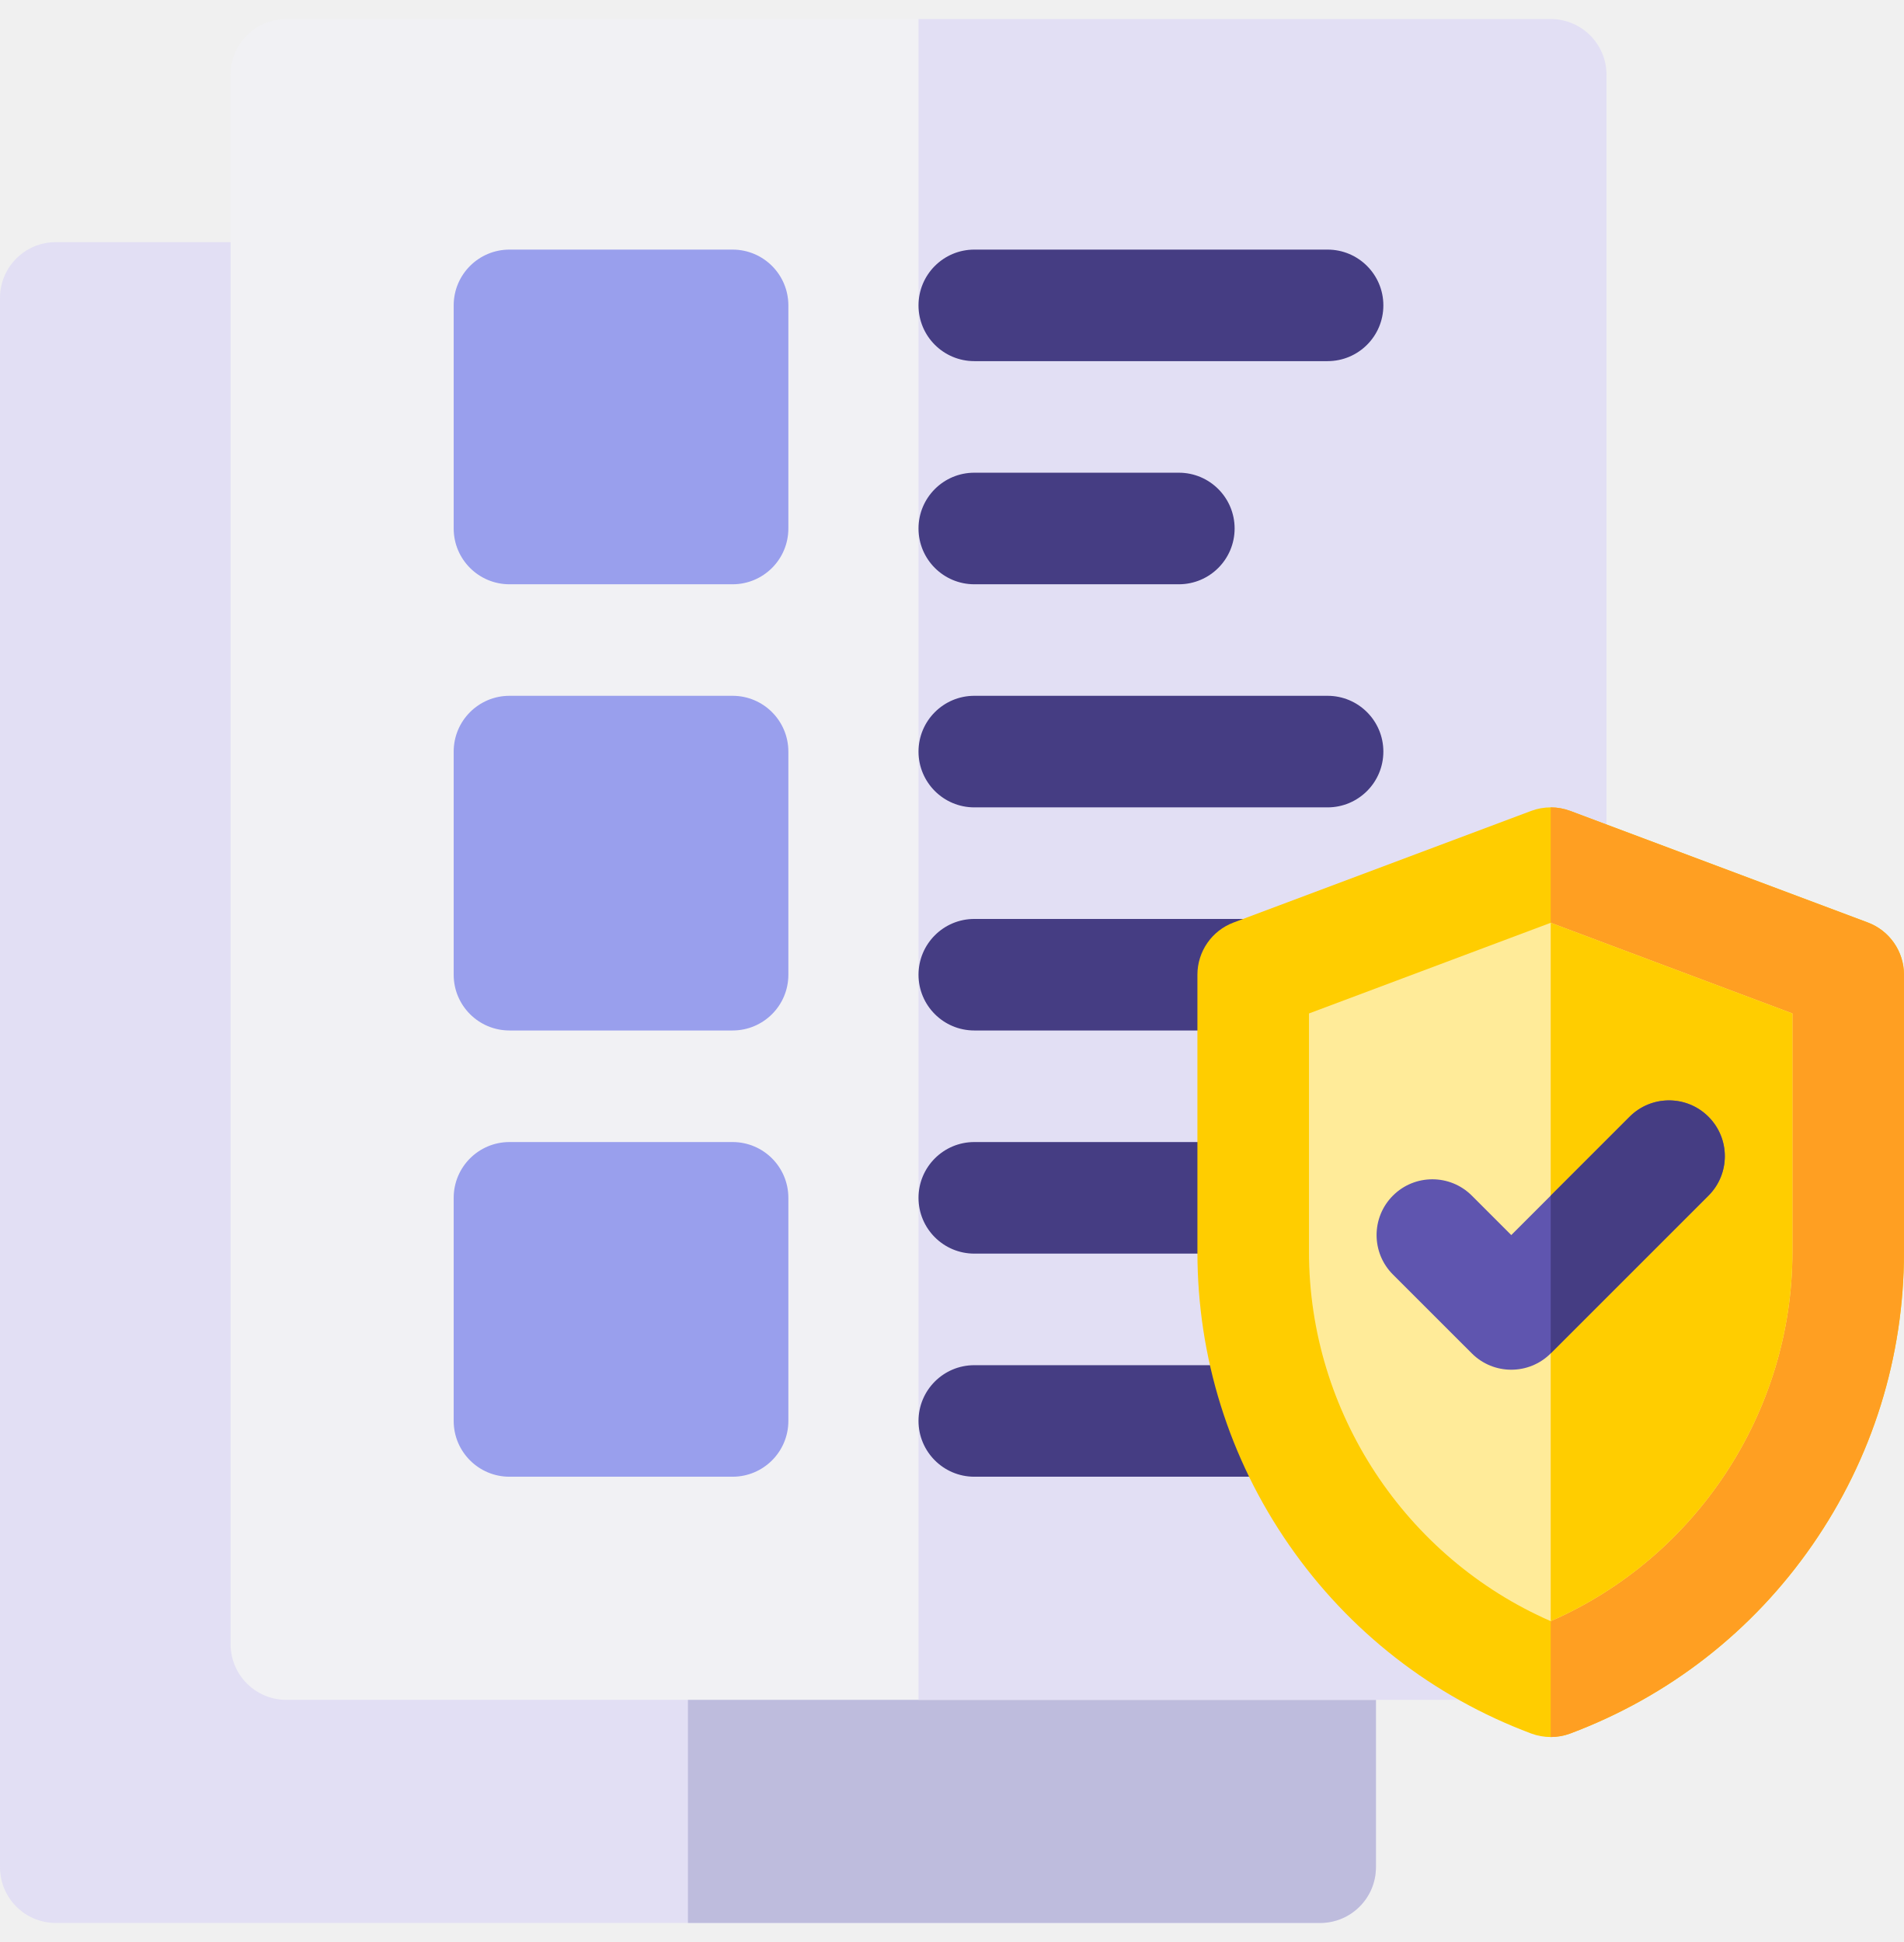
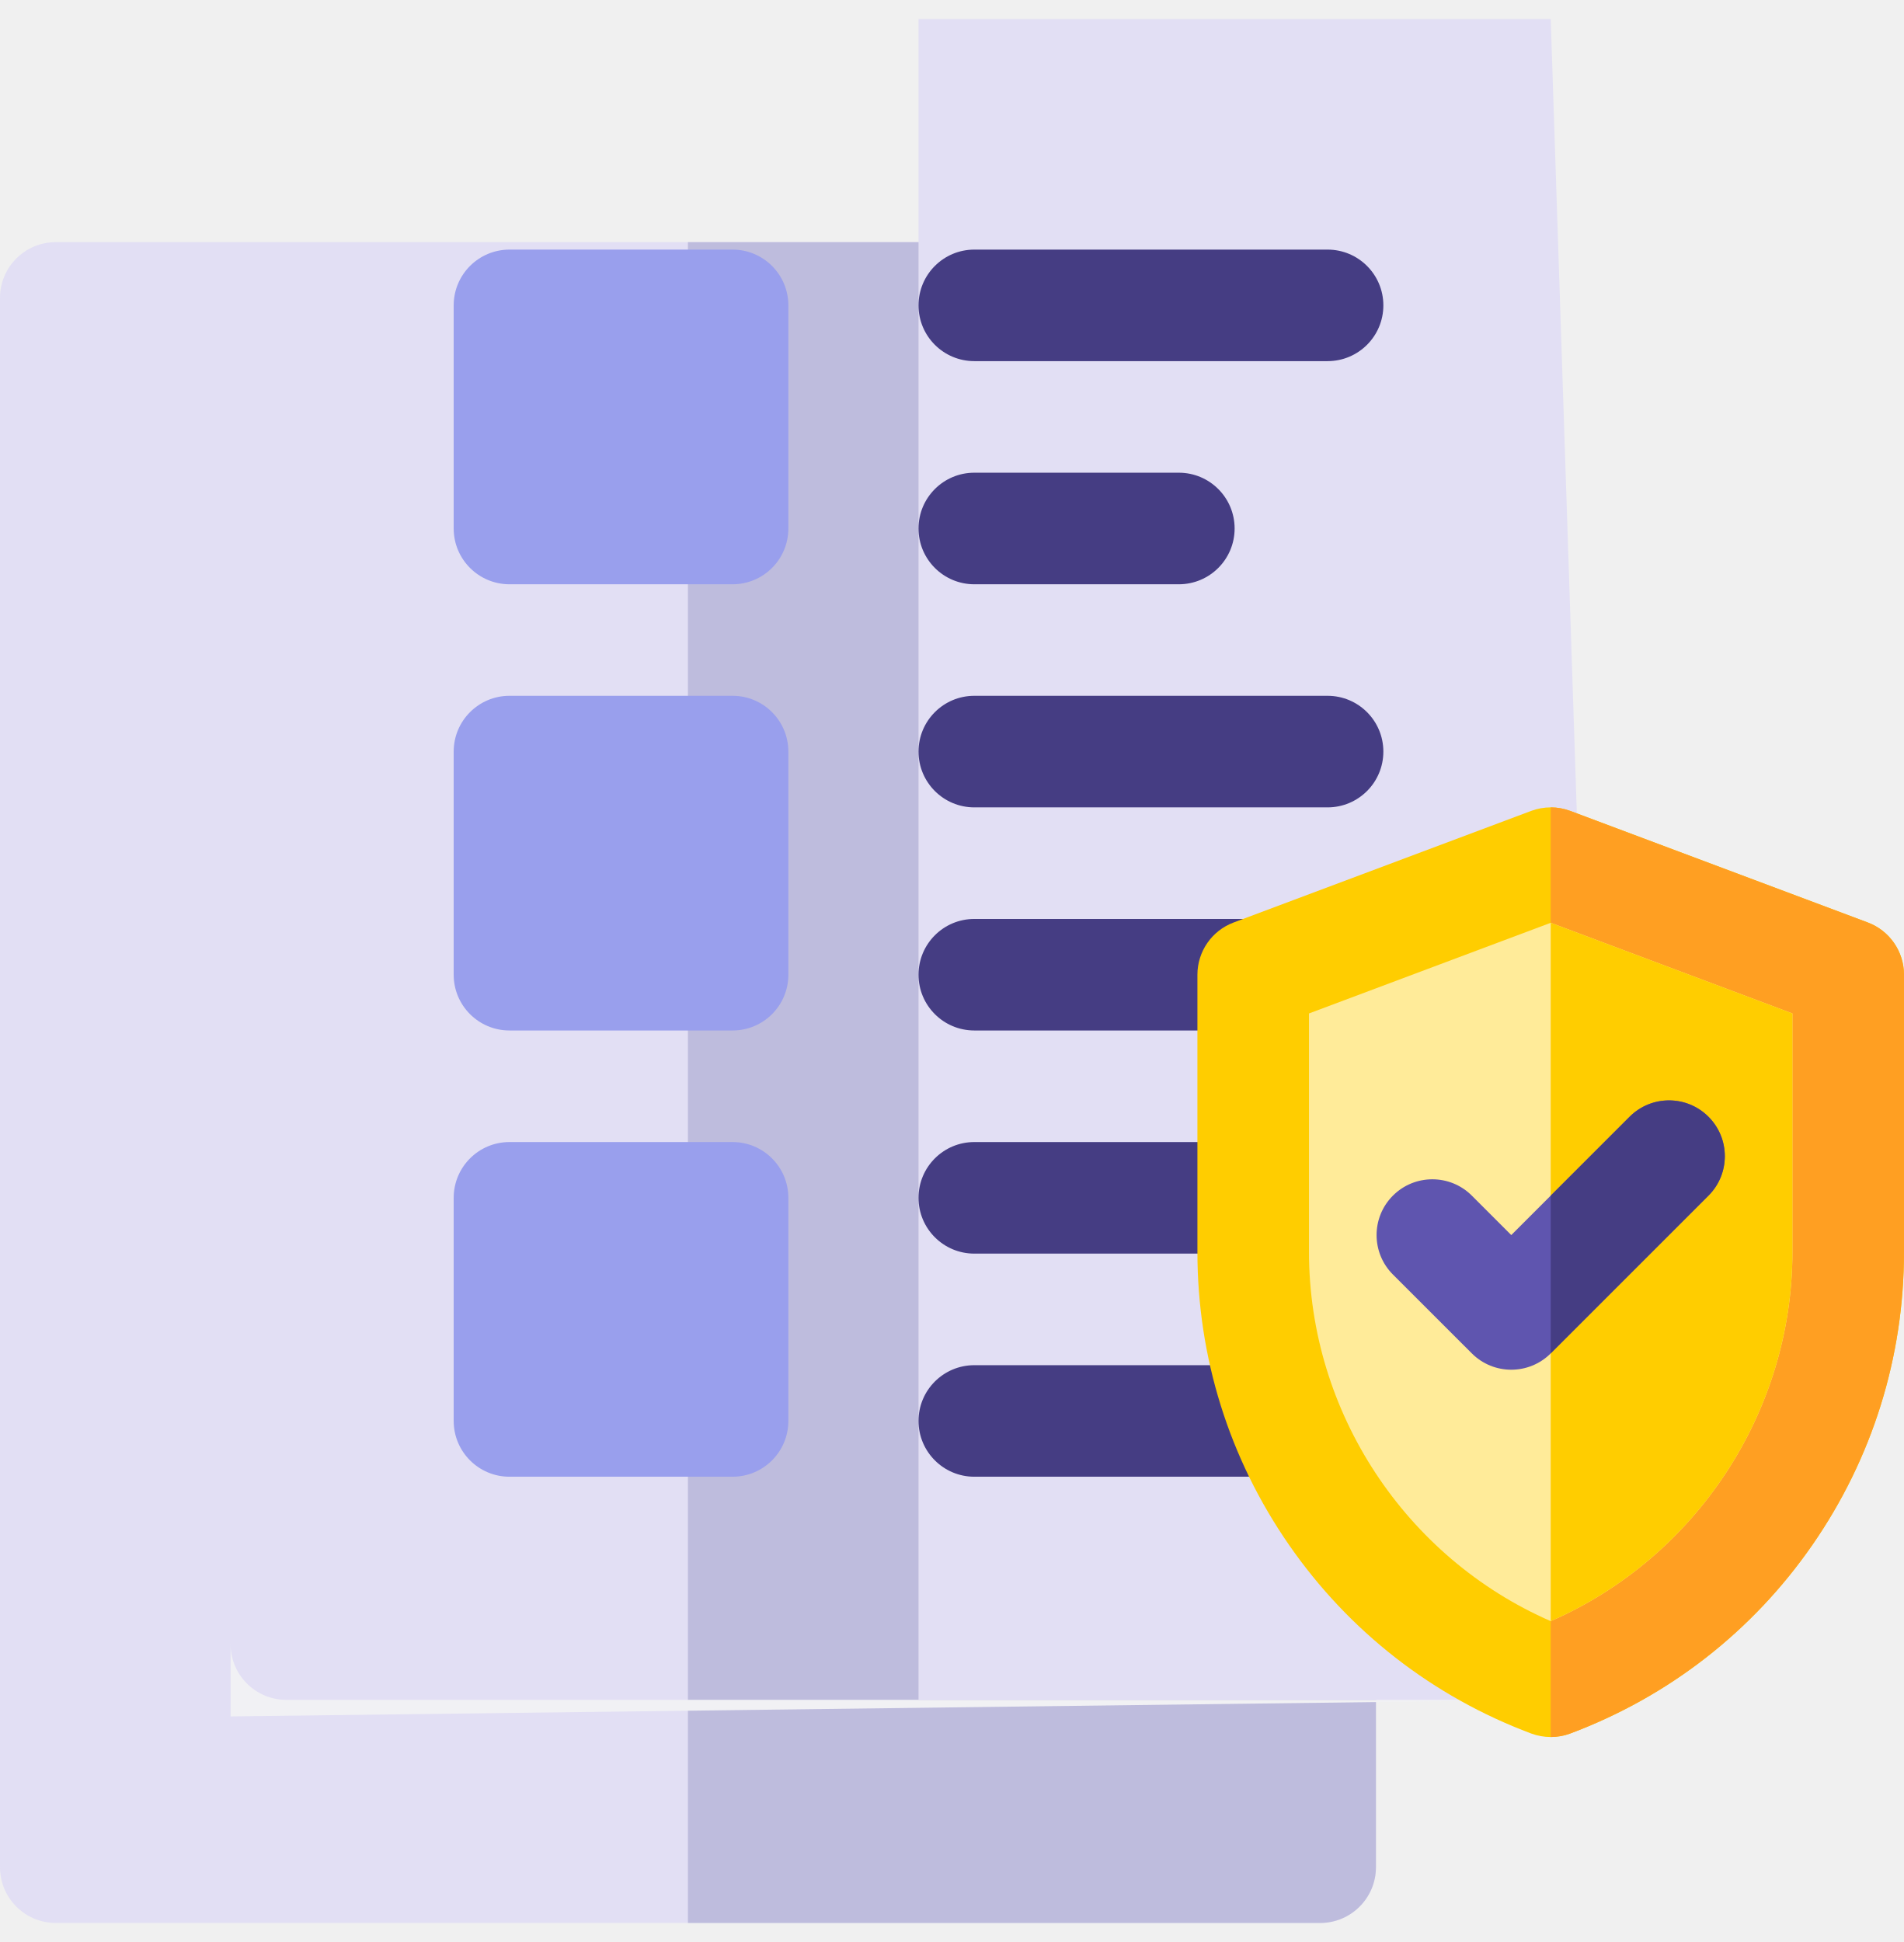
<svg xmlns="http://www.w3.org/2000/svg" width="50" height="51" viewBox="0 0 50 51" fill="none">
  <g clip-path="url(#clip0_954_21721)">
    <path d="M34.668 50.5H1.465C0.656 50.5 0 49.844 0 49.035V7.824C0 7.015 0.656 6.359 1.465 6.359H34.668C35.477 6.359 36.133 7.015 36.133 7.824V49.035C36.133 49.844 35.477 50.5 34.668 50.5Z" fill="#E2DFF4" />
    <path d="M34.668 6.359H18.066V50.5H34.668C35.477 50.5 36.133 49.844 36.133 49.035V7.824C36.133 7.015 35.477 6.359 34.668 6.359Z" fill="#BEBCDD" />
-     <path d="M40.723 44.641H7.52C6.711 44.641 6.055 43.985 6.055 43.176V1.965C6.055 1.156 6.711 0.5 7.52 0.5H40.723C41.532 0.5 42.188 1.156 42.188 1.965V43.176C42.188 43.985 41.532 44.641 40.723 44.641Z" fill="#F1F1F4" />
-     <path d="M40.723 0.5H24.121V44.641H40.723C41.532 44.641 42.188 43.985 42.188 43.176V1.965C42.188 1.156 41.532 0.5 40.723 0.5Z" fill="#E2DFF4" />
+     <path d="M40.723 44.641H7.52C6.711 44.641 6.055 43.985 6.055 43.176v1.9/6484C6.055 1.156 6.711 0.5 7.52 0.5H40.723C41.532 0.5 42.188 1.156 42.188 1.965V43.176C42.188 43.985 41.532 44.641 40.723 44.641Z" fill="#F1F1F4" />
+     <path d="M40.723 0.5H24.121V44.641H40.723C41.532 44.641 42.188 43.985 42.188 43.176v1.9/6484C42.188 1.156 41.532 0.5 40.723 0.5Z" fill="#E2DFF4" />
    <path d="M19.238 15.344H13.379C12.57 15.344 11.914 14.688 11.914 13.879V8.02C11.914 7.211 12.57 6.555 13.379 6.555H19.238C20.047 6.555 20.703 7.211 20.703 8.02V13.879C20.703 14.688 20.047 15.344 19.238 15.344Z" fill="#999FED" />
    <path d="M19.238 27.062H13.379C12.57 27.062 11.914 26.407 11.914 25.598V19.738C11.914 18.929 12.57 18.273 13.379 18.273H19.238C20.047 18.273 20.703 18.929 20.703 19.738V25.598C20.703 26.407 20.047 27.062 19.238 27.062Z" fill="#999FED" />
    <path d="M19.238 38.781H13.379C12.57 38.781 11.914 38.125 11.914 37.316V31.457C11.914 30.648 12.57 29.992 13.379 29.992H19.238C20.047 29.992 20.703 30.648 20.703 31.457V37.316C20.703 38.125 20.047 38.781 19.238 38.781Z" fill="#999FED" />
    <path d="M30.957 15.344H25.586C24.777 15.344 24.121 14.688 24.121 13.879C24.121 13.07 24.777 12.414 25.586 12.414H30.957C31.766 12.414 32.422 13.07 32.422 13.879C32.422 14.688 31.766 15.344 30.957 15.344Z" fill="#453D83" />
    <path d="M34.863 9.484H25.586C24.777 9.484 24.121 8.829 24.121 8.02C24.121 7.211 24.777 6.555 25.586 6.555H34.863C35.672 6.555 36.328 7.211 36.328 8.02C36.328 8.829 35.672 9.484 34.863 9.484Z" fill="#453D83" />
    <path d="M32.91 27.062H25.586C24.777 27.062 24.121 26.407 24.121 25.598C24.121 24.789 24.777 24.133 25.586 24.133H32.91C33.719 24.133 34.375 24.789 34.375 25.598C34.375 26.407 33.719 27.062 32.91 27.062Z" fill="#453D83" />
    <path d="M34.863 21.203H25.586C24.777 21.203 24.121 20.547 24.121 19.738C24.121 18.929 24.777 18.273 25.586 18.273H34.863C35.672 18.273 36.328 18.929 36.328 19.738C36.328 20.547 35.672 21.203 34.863 21.203Z" fill="#453D83" />
    <path d="M33.759 38.781H25.586C24.777 38.781 24.121 38.125 24.121 37.316C24.121 36.507 24.777 35.852 25.586 35.852H33.759C34.568 35.852 35.224 36.507 35.224 37.316C35.224 38.125 34.568 38.781 33.759 38.781Z" fill="#453D83" />
    <path d="M32.91 32.922H25.586C24.777 32.922 24.121 32.266 24.121 31.457C24.121 30.648 24.777 29.992 25.586 29.992H32.91C33.719 29.992 34.375 30.648 34.375 31.457C34.375 32.266 33.719 32.922 32.91 32.922Z" fill="#453D83" />
    <path d="M40.723 45.617C40.548 45.617 40.374 45.586 40.208 45.524C37.622 44.554 35.423 42.842 33.85 40.571C32.277 38.301 31.445 35.641 31.445 32.879V25.598C31.445 24.987 31.824 24.44 32.396 24.226L40.208 21.296C40.54 21.172 40.905 21.172 41.237 21.296L49.05 24.226C49.621 24.44 50 24.987 50 25.598V32.879C50 35.641 49.168 38.301 47.595 40.571C46.022 42.842 43.823 44.554 41.237 45.524C41.071 45.586 40.897 45.617 40.723 45.617Z" fill="#FFCD00" />
    <path d="M41.237 45.524C43.823 44.554 46.022 42.842 47.595 40.571C49.168 38.301 50 35.641 50 32.879V25.598C50 24.987 49.621 24.44 49.05 24.226L41.237 21.296C41.071 21.234 40.897 21.203 40.723 21.203V45.617C40.897 45.617 41.071 45.586 41.237 45.524Z" fill="#FF9F22" />
    <path d="M34.375 26.615V32.881C34.375 37.079 36.904 40.906 40.723 42.574C44.541 40.906 47.07 37.079 47.07 32.881V26.615L40.723 24.234L34.375 26.615Z" fill="#FFEB99" />
    <path d="M47.07 32.881V26.615L40.723 24.234V42.574C44.541 40.906 47.07 37.079 47.07 32.881Z" fill="#FFCD00" />
    <path d="M38.651 35.542L36.579 33.471C36.007 32.899 36.007 31.971 36.579 31.399C37.151 30.827 38.079 30.827 38.651 31.399L39.687 32.435L42.794 29.328C43.367 28.755 44.294 28.755 44.866 29.328C45.438 29.9 45.438 30.827 44.866 31.399L40.723 35.542C40.151 36.114 39.223 36.114 38.651 35.542Z" fill="#5F55AF" />
    <path d="M44.866 29.328C44.294 28.755 43.366 28.755 42.794 29.328L40.723 31.399V35.542L44.866 31.399C45.438 30.827 45.438 29.9 44.866 29.328Z" fill="#453D83" />
  </g>
  <defs>
    <clipPath id="clip0_954_21721">
      <rect width="50" height="50" fill="white" transform="translate(0 0.5)" />
    </clipPath>
  </defs>
</svg>
